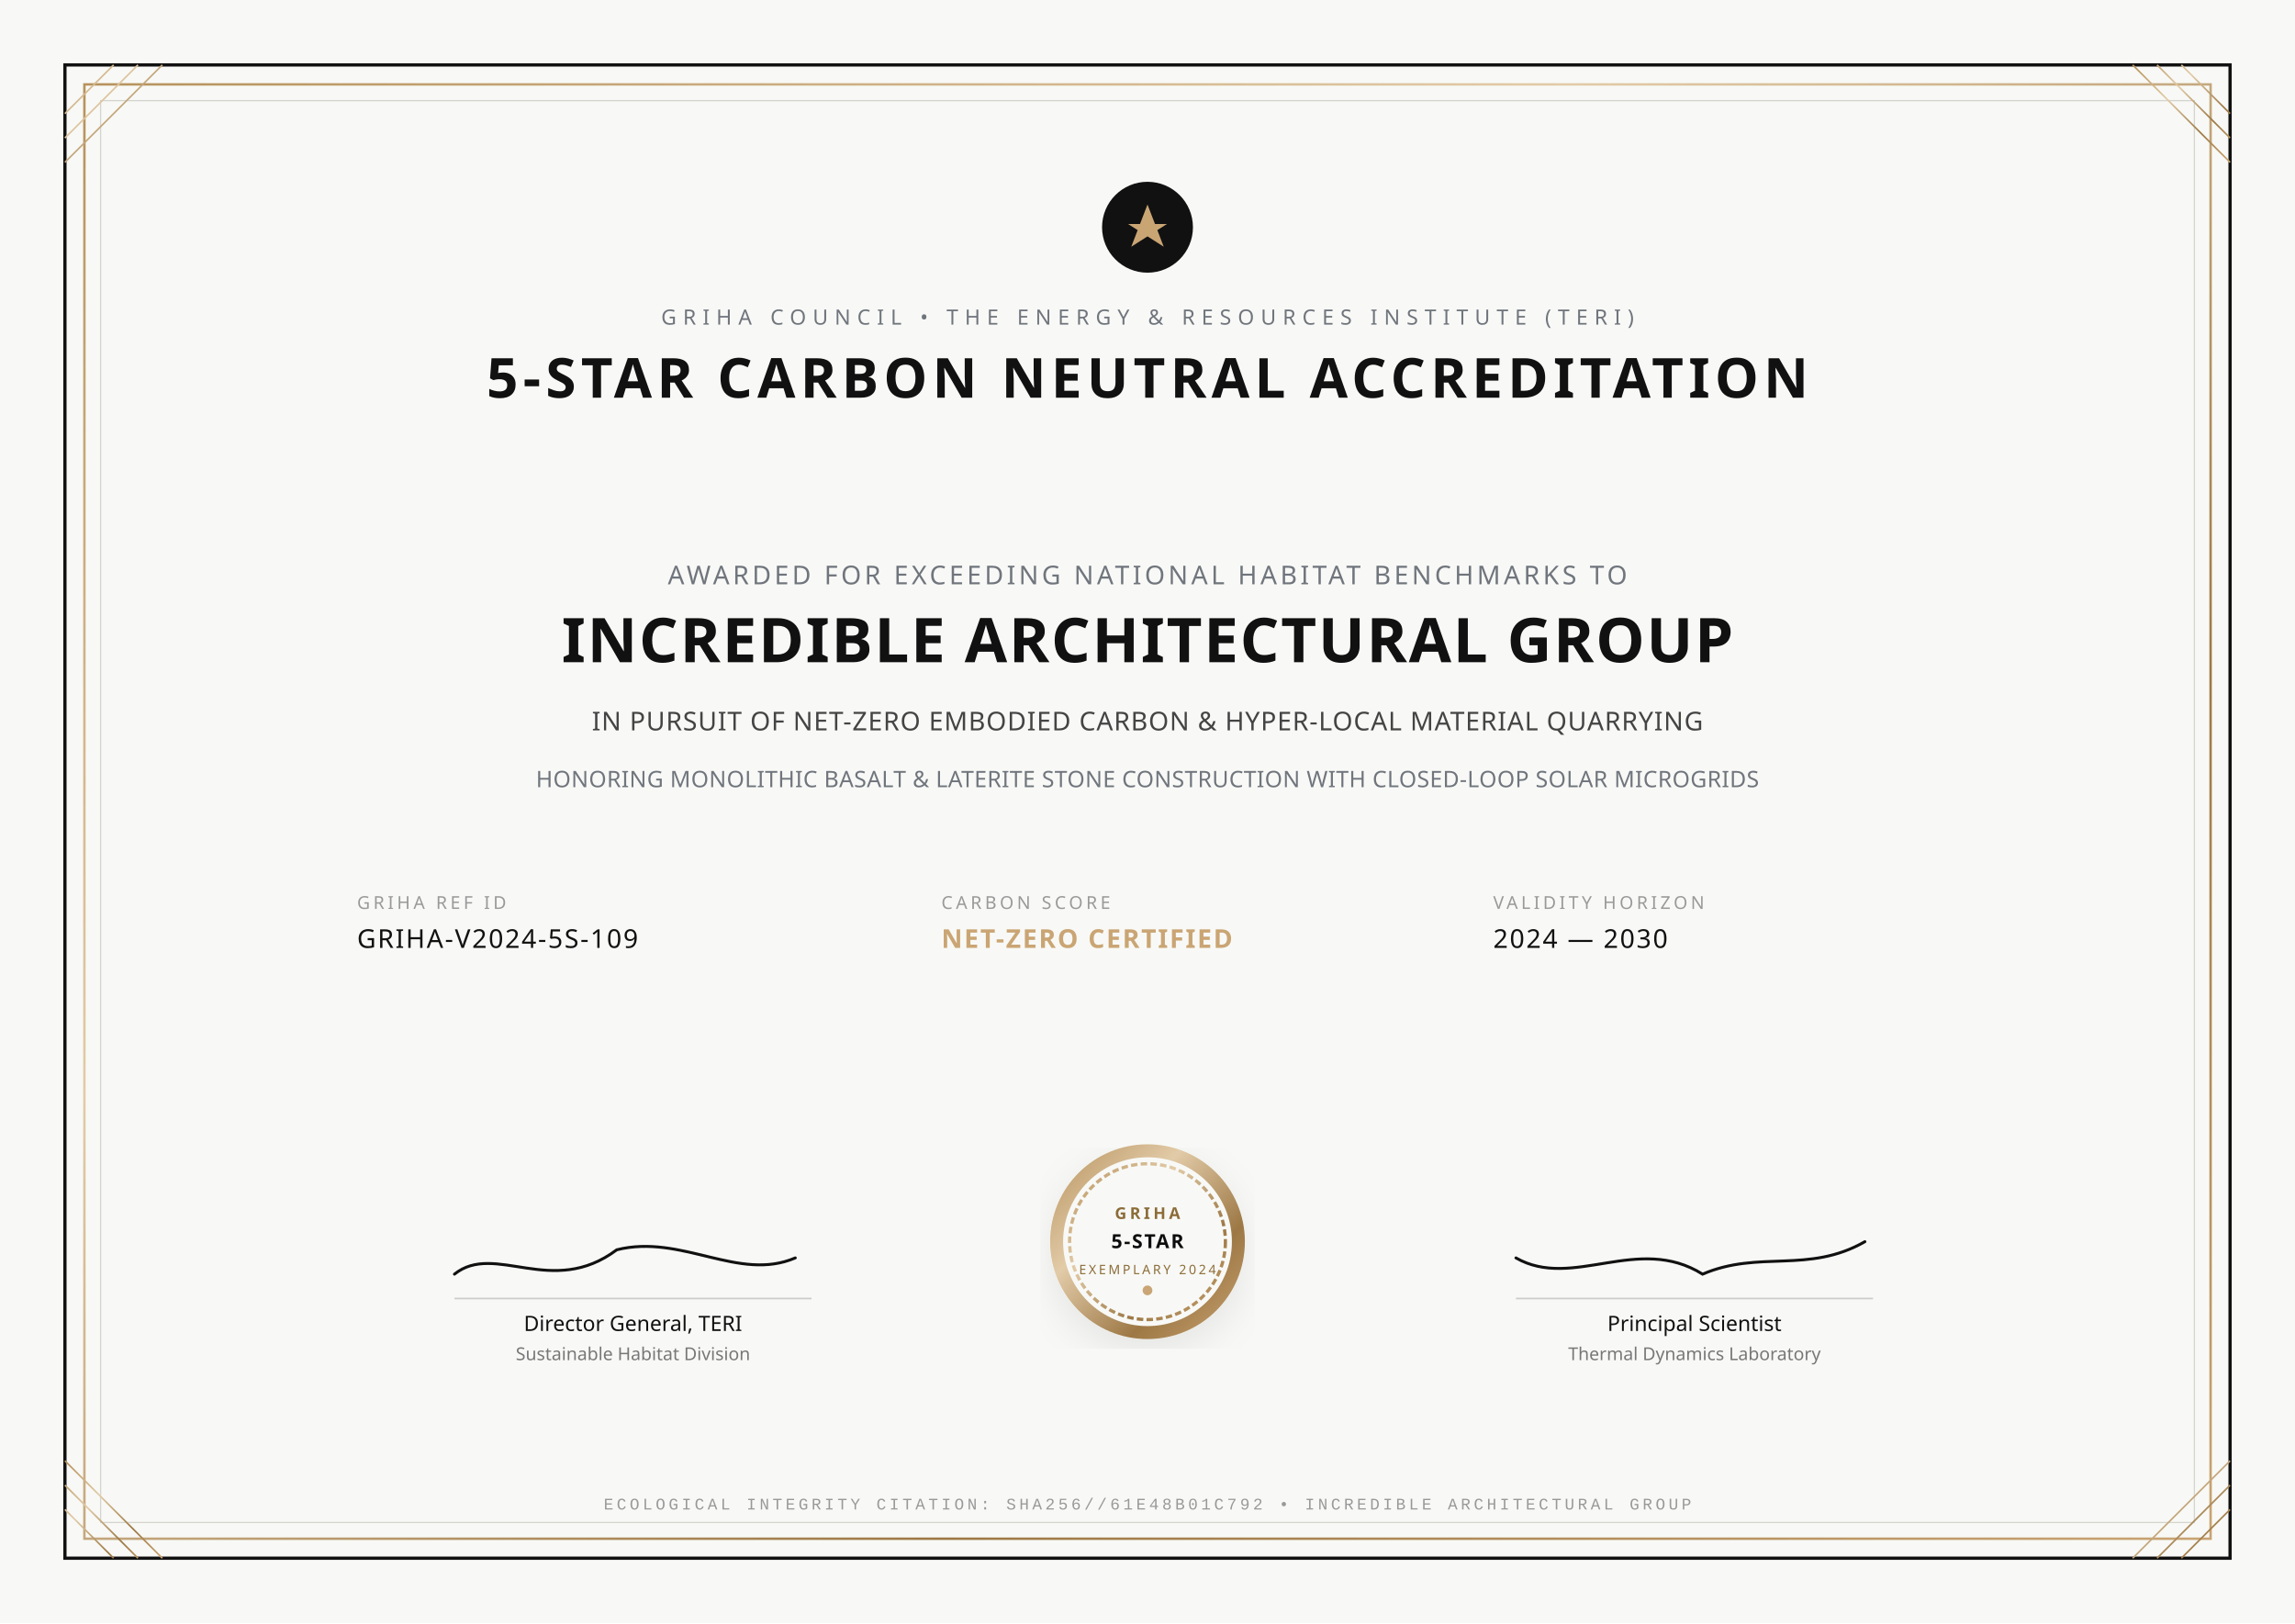
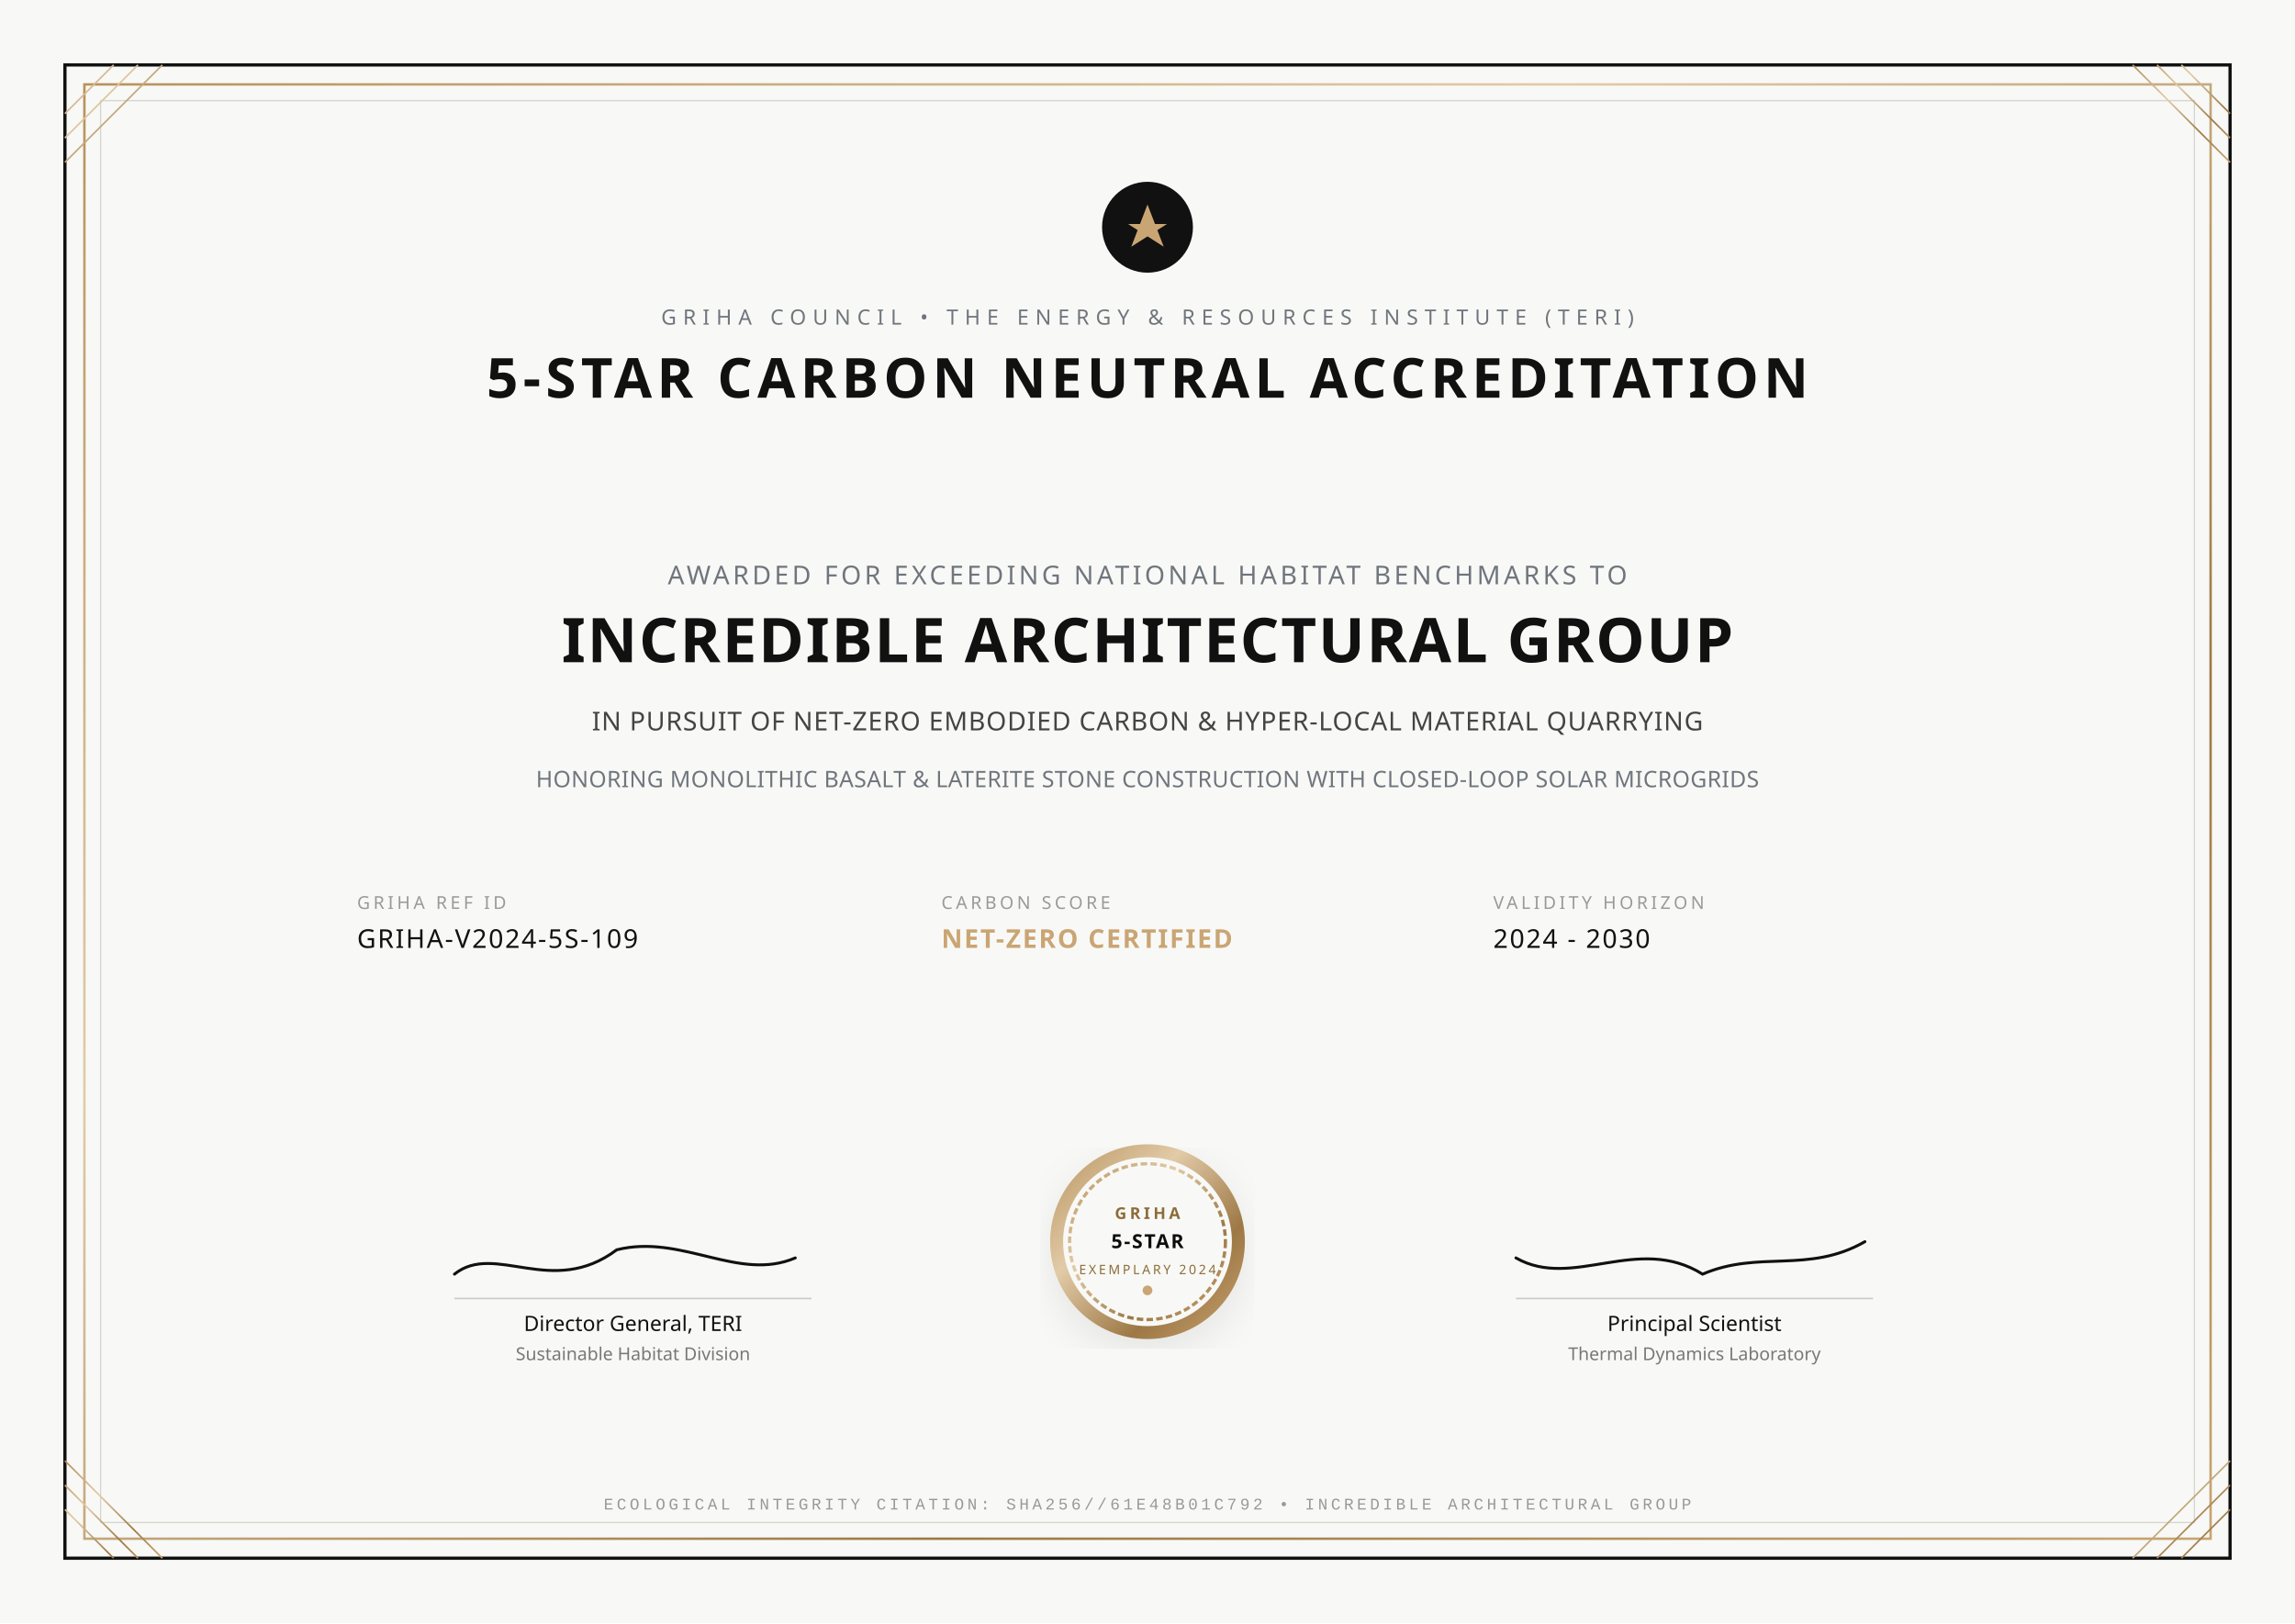
<svg xmlns="http://www.w3.org/2000/svg" viewBox="0 0 1414 1000" width="100%" height="100%">
  <defs>
    <linearGradient id="gold-foil" x1="0%" y1="0%" x2="100%" y2="100%">
      <stop offset="0%" stop-color="#b6915c" />
      <stop offset="35%" stop-color="#e2cba8" />
      <stop offset="70%" stop-color="#9d7845" />
      <stop offset="100%" stop-color="#caa574" />
    </linearGradient>
    <filter id="subtle-shadow" x="-5%" y="-5%" width="110%" height="110%">
      <feDropShadow dx="0" dy="8" stdDeviation="12" flood-color="#000000" flood-opacity="0.08" />
    </filter>
  </defs>
  <rect width="1414" height="1000" fill="#f8f9f6" />
  <rect x="40" y="40" width="1334" height="920" fill="none" stroke="#111111" stroke-width="2" />
  <rect x="52" y="52" width="1310" height="896" fill="none" stroke="url(#gold-foil)" stroke-width="1.5" />
  <rect x="62" y="62" width="1290" height="876" fill="none" stroke="#d5d5ce" stroke-width="0.75" />
  <g stroke="url(#gold-foil)" stroke-width="1" fill="none">
    <path d="M 40 70 L 70 40 M 40 85 L 85 40 M 40 100 L 100 40" />
    <path d="M 1374 70 L 1344 40 M 1374 85 L 1329 40 M 1374 100 L 1314 40" />
    <path d="M 40 930 L 70 960 M 40 915 L 85 960 M 40 900 L 100 960" />
    <path d="M 1374 930 L 1344 960 M 1374 915 L 1329 960 M 1374 900 L 1314 960" />
  </g>
  <g transform="translate(707, 140)" text-anchor="middle">
    <circle cx="0" cy="0" r="28" fill="#111111" />
    <path d="M 0 -14 L 10 12 L -12 -2 L 12 -2 L -10 12 Z" fill="#caa574" />
    <text y="60" font-family="'Neue Haas Grotesk Roman', sans-serif" font-size="13" letter-spacing="4" fill="#70757d">
      GRIHA COUNCIL • THE ENERGY &amp; RESOURCES INSTITUTE (TERI)
    </text>
    <text y="105" font-family="'Neue Haas Grotesk Roman', sans-serif" font-size="34" font-weight="600" letter-spacing="3" fill="#111111">
      5-STAR CARBON NEUTRAL ACCREDITATION
    </text>
    <line x1="-180" y1="130" x2="180" y2="130" stroke="url(#gold-foil)" stroke-width="1.5" />
  </g>
  <g transform="translate(707, 360)" text-anchor="middle">
    <text y="0" font-family="'Neue Haas Grotesk Light', sans-serif" font-size="16" letter-spacing="2" fill="#70757d">
      AWARDED FOR EXCEEDING NATIONAL HABITAT BENCHMARKS TO
    </text>
    <text y="48" font-family="'Neue Haas Grotesk Roman', sans-serif" font-size="38" font-weight="700" letter-spacing="1" fill="#111111">
      INCREDIBLE ARCHITECTURAL GROUP
    </text>
    <text y="90" font-family="'Neue Haas Grotesk Light', sans-serif" font-size="16" fill="#444444" letter-spacing="0.5">
      IN PURSUIT OF NET-ZERO EMBODIED CARBON &amp; HYPER-LOCAL MATERIAL QUARRYING
    </text>
    <text y="125" font-family="'Neue Haas Grotesk Light', sans-serif" font-size="14" fill="#70757d" letter-spacing="0.2">
      HONORING MONOLITHIC BASALT &amp; LATERITE STONE CONSTRUCTION WITH CLOSED-LOOP SOLAR MICROGRIDS
    </text>
  </g>
  <g transform="translate(220, 560)">
    <text x="0" y="0" font-family="'Neue Haas Grotesk Roman', sans-serif" font-size="11" letter-spacing="2" fill="#999999">GRIHA REF ID</text>
    <text x="0" y="24" font-family="'Neue Haas Grotesk Roman', sans-serif" font-size="16" fill="#111111" letter-spacing="1">GRIHA-V2024-5S-109</text>
    <text x="360" y="0" font-family="'Neue Haas Grotesk Roman', sans-serif" font-size="11" letter-spacing="2" fill="#999999">CARBON SCORE</text>
    <text x="360" y="24" font-family="'Neue Haas Grotesk Roman', sans-serif" font-size="16" font-weight="600" fill="#caa574" letter-spacing="1">NET-ZERO CERTIFIED</text>
    <text x="700" y="0" font-family="'Neue Haas Grotesk Roman', sans-serif" font-size="11" letter-spacing="2" fill="#999999">VALIDITY HORIZON</text>
-     <text x="700" y="24" font-family="'Neue Haas Grotesk Roman', sans-serif" font-size="16" fill="#111111" letter-spacing="1">2024 — 2030</text>
+     <text x="700" y="24" font-family="'Neue Haas Grotesk Roman', sans-serif" font-size="16" fill="#111111" letter-spacing="1">2024 - 2030</text>
  </g>
  <g transform="translate(280, 750)">
    <path d="M 0 35 C 25 15, 60 50, 100 20 C 140 10, 175 40, 210 25" fill="none" stroke="#111111" stroke-width="1.8" stroke-linecap="round" />
    <line x1="0" y1="50" x2="220" y2="50" stroke="#cccccc" stroke-width="1" />
    <text x="110" y="70" text-anchor="middle" font-family="'Neue Haas Grotesk Roman', sans-serif" font-size="13" fill="#111111">Director General, TERI</text>
    <text x="110" y="88" text-anchor="middle" font-family="'Neue Haas Grotesk Light', sans-serif" font-size="11" fill="#777777">Sustainable Habitat Division</text>
  </g>
  <g transform="translate(707, 765)" filter="url(#subtle-shadow)">
    <circle r="60" fill="url(#gold-foil)" />
    <circle r="52" fill="#f8f9f6" />
    <circle r="48" fill="none" stroke="url(#gold-foil)" stroke-width="2" stroke-dasharray="4 2" />
    <text y="-14" text-anchor="middle" font-family="'Neue Haas Grotesk Roman', sans-serif" font-size="10" font-weight="700" letter-spacing="2" fill="#8c6c39">GRIHA</text>
    <text y="4" text-anchor="middle" font-family="'Neue Haas Grotesk Roman', sans-serif" font-size="12" font-weight="700" letter-spacing="1" fill="#111111">5-STAR</text>
    <text y="20" text-anchor="middle" font-family="'Neue Haas Grotesk Roman', sans-serif" font-size="8" letter-spacing="1.5" fill="#8c6c39">EXEMPLARY 2024</text>
    <circle cx="0" cy="30" r="3" fill="#caa574" />
  </g>
  <g transform="translate(934, 750)">
    <path d="M 0 25 C 35 45, 75 10, 115 35 C 150 20, 180 35, 215 15" fill="none" stroke="#111111" stroke-width="1.8" stroke-linecap="round" />
    <line x1="0" y1="50" x2="220" y2="50" stroke="#cccccc" stroke-width="1" />
    <text x="110" y="70" text-anchor="middle" font-family="'Neue Haas Grotesk Roman', sans-serif" font-size="13" fill="#111111">Principal Scientist</text>
    <text x="110" y="88" text-anchor="middle" font-family="'Neue Haas Grotesk Light', sans-serif" font-size="11" fill="#777777">Thermal Dynamics Laboratory</text>
  </g>
  <g transform="translate(707, 930)" text-anchor="middle">
    <text font-family="'Courier New', Courier, monospace" font-size="10" letter-spacing="2" fill="#999999">
      ECOLOGICAL INTEGRITY CITATION: SHA256//61E48B01C792 • INCREDIBLE ARCHITECTURAL GROUP
    </text>
  </g>
</svg>
